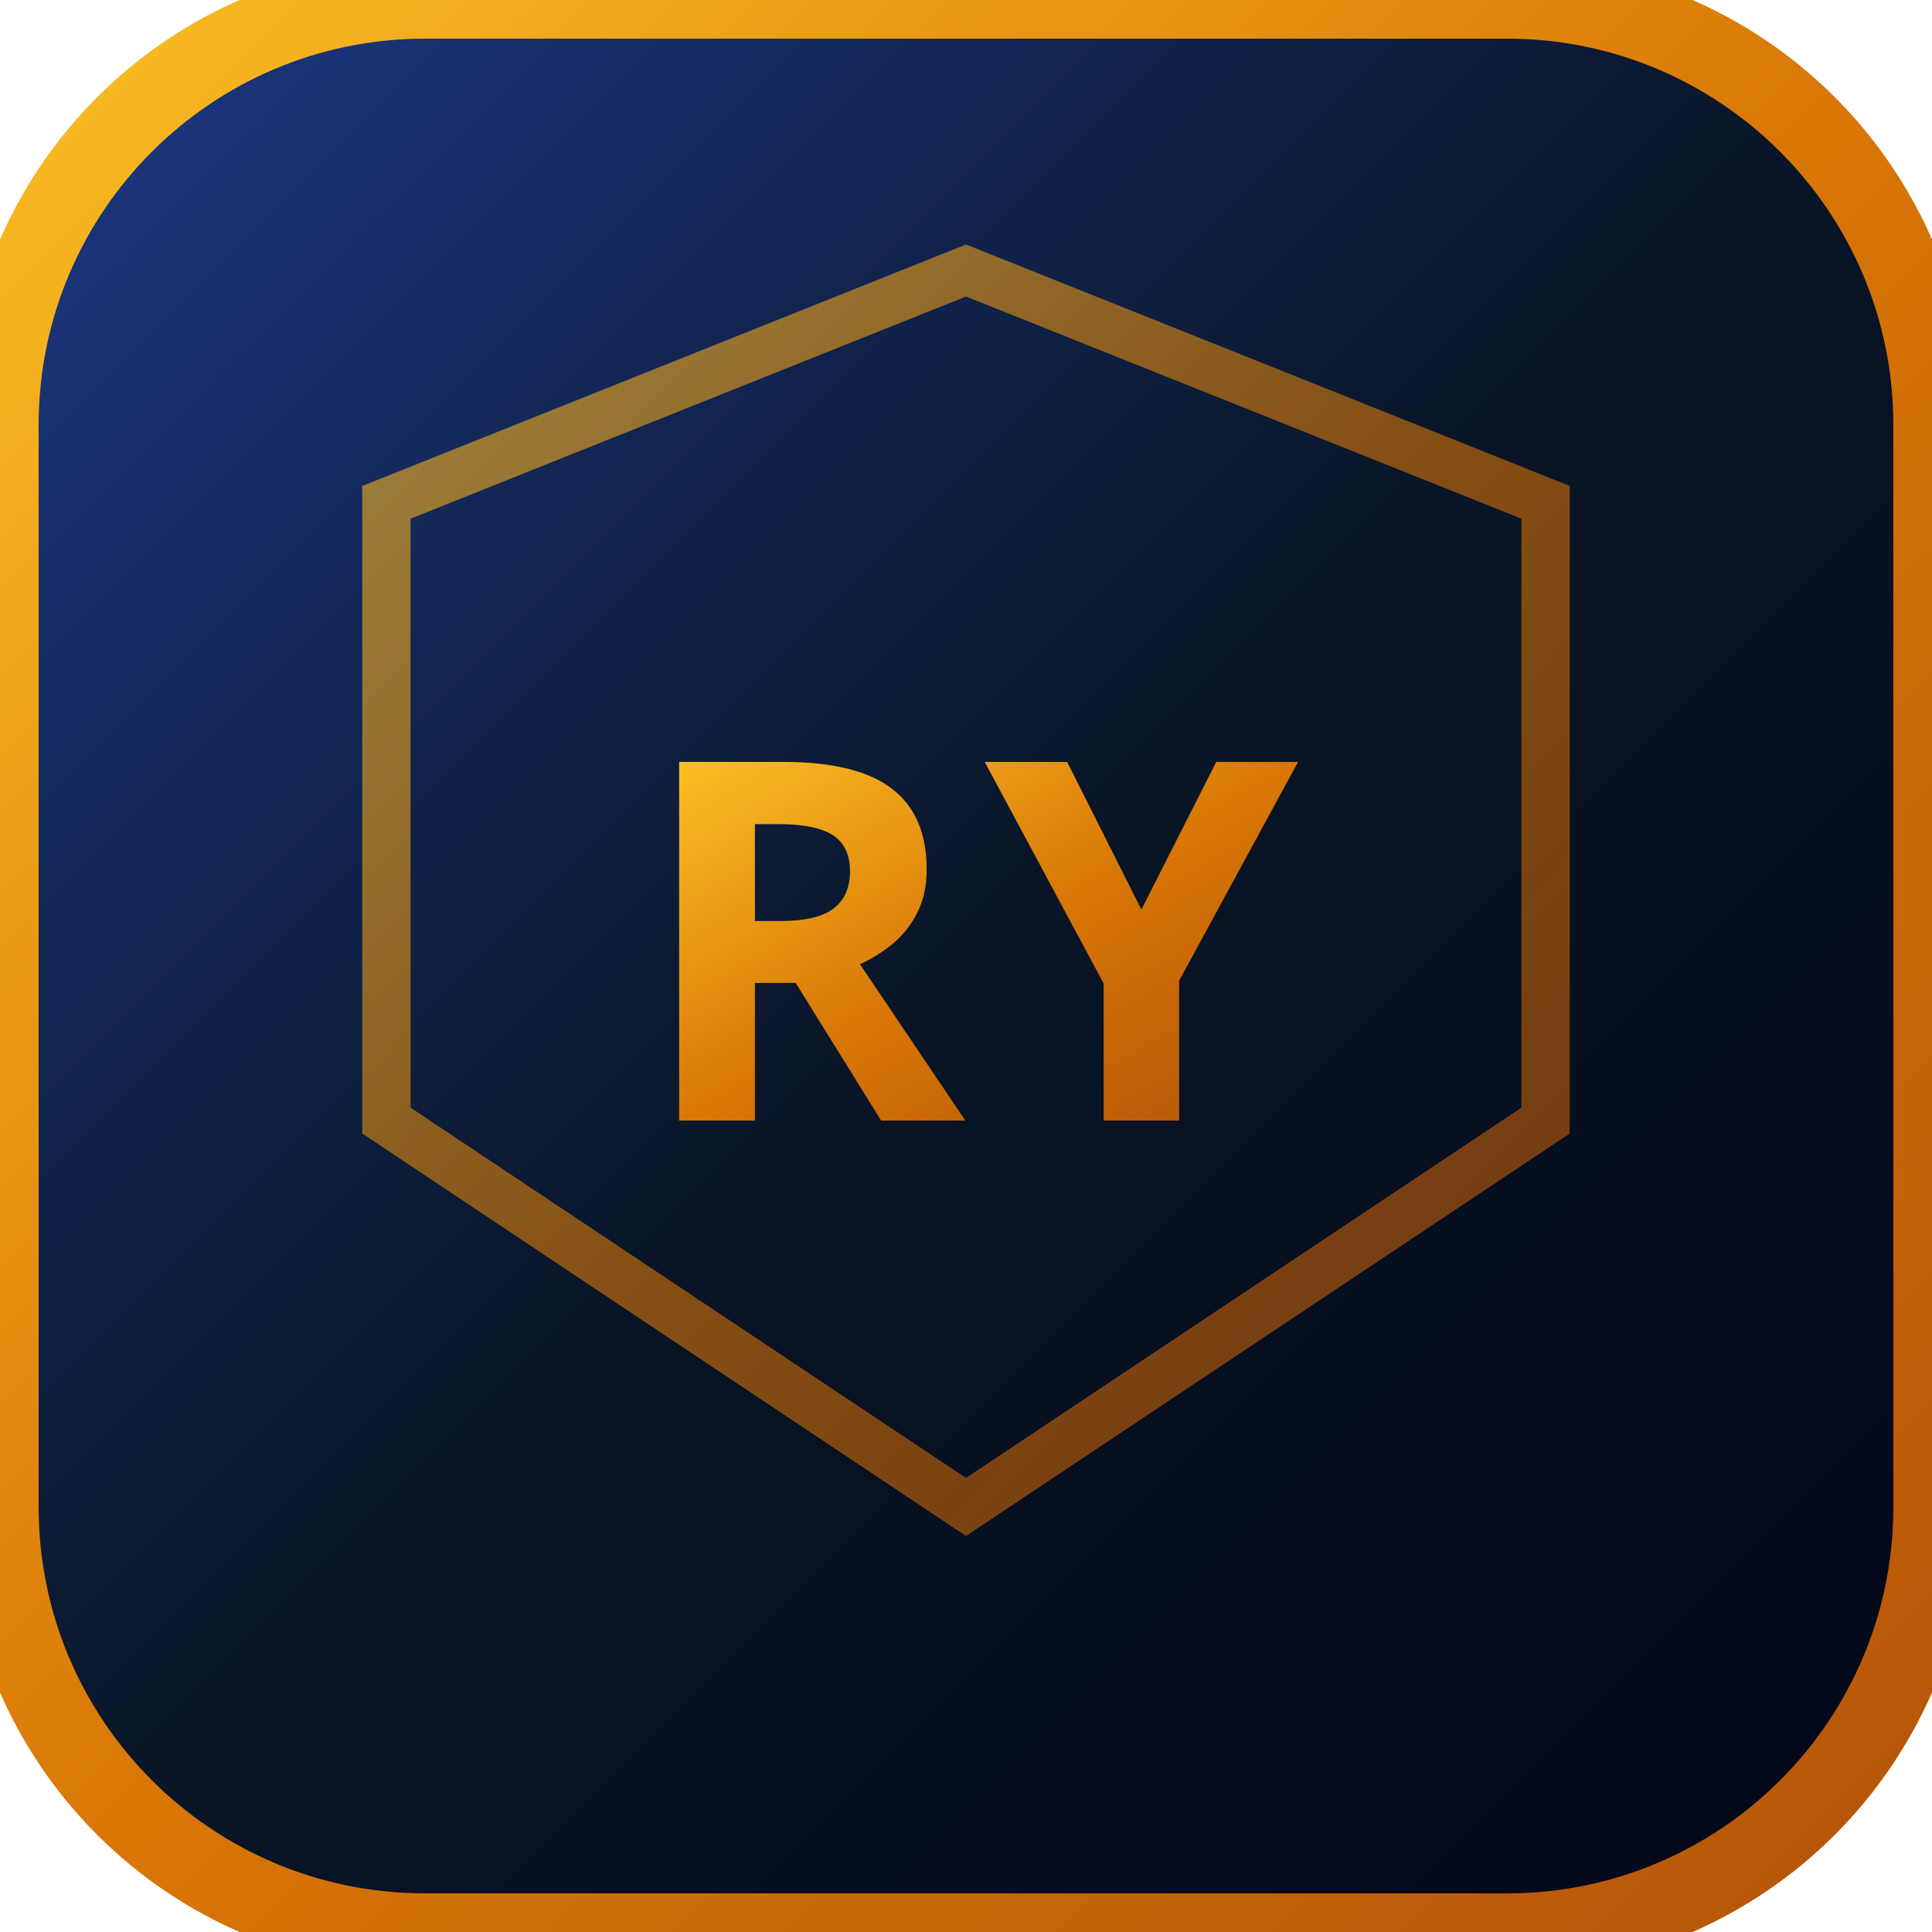
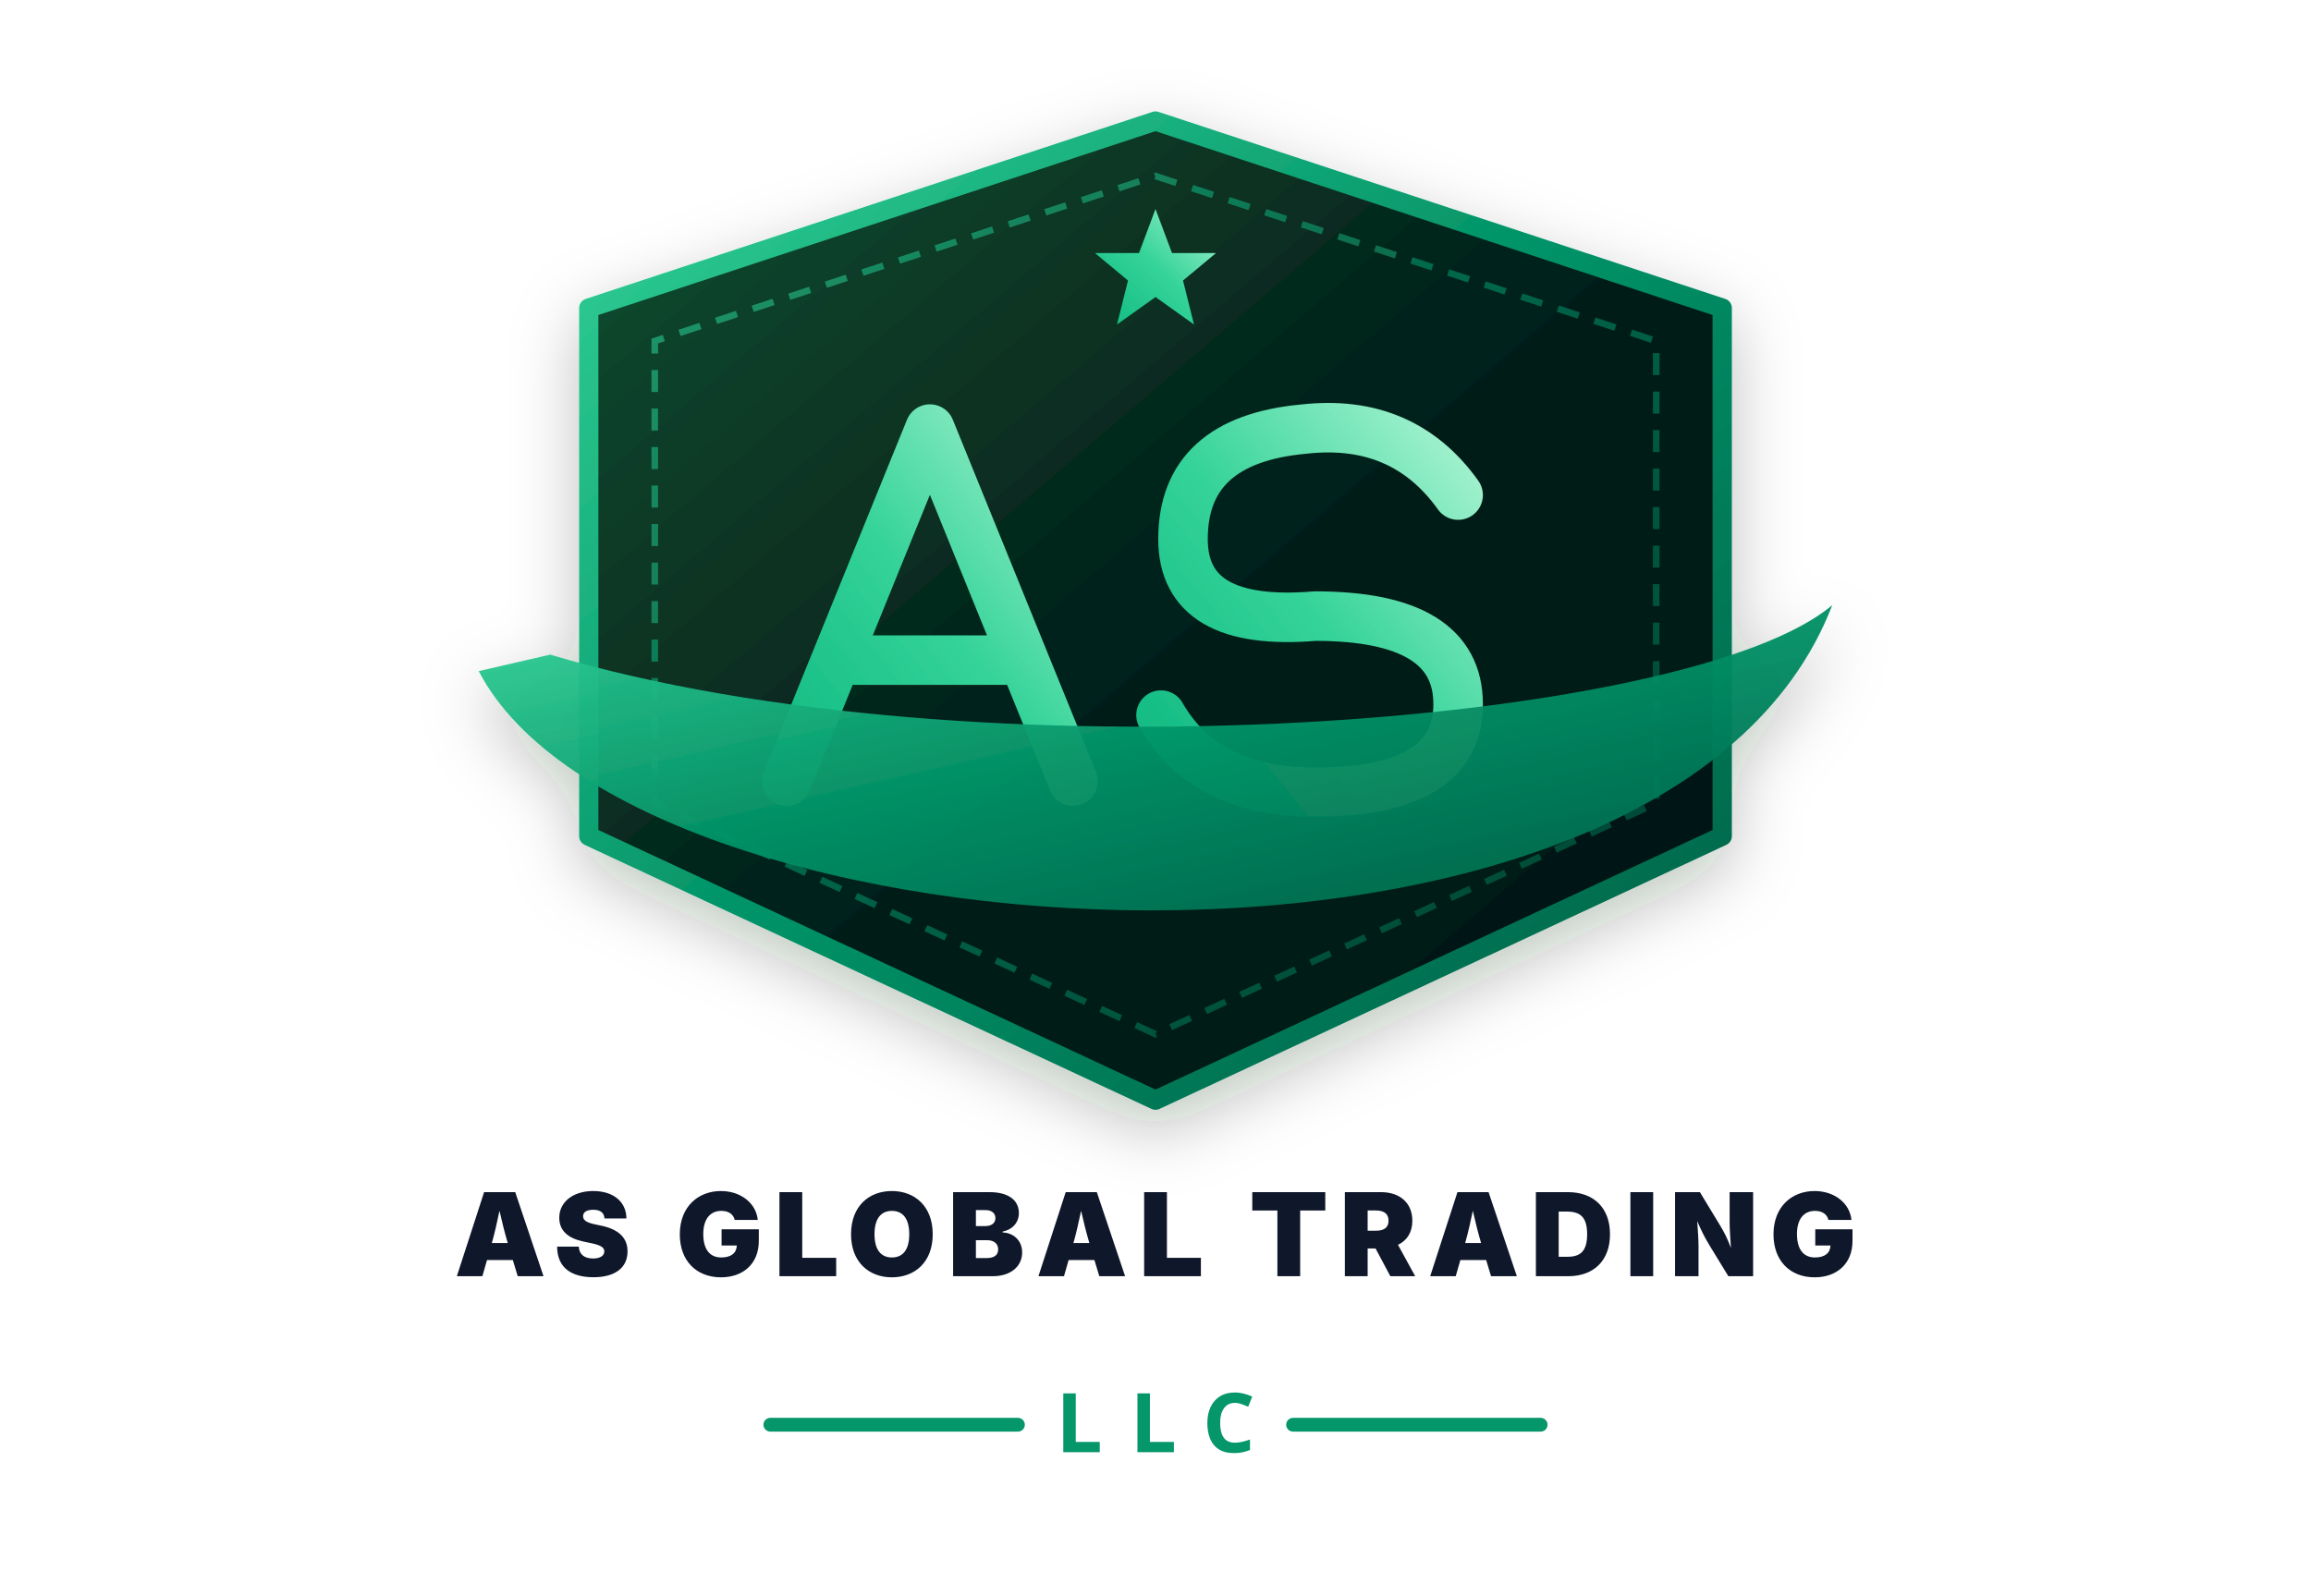
- <svg xmlns="http://www.w3.org/2000/svg" viewBox="0 0 100 100" fill="none">
+ <svg xmlns="http://www.w3.org/2000/svg" viewBox="0 0 420 290" fill="none">
  <defs>
-     <linearGradient id="ryFavGold" x1="0%" y1="0%" x2="100%" y2="100%">
-       <stop offset="0%" stop-color="#fbbf24" />
-       <stop offset="50%" stop-color="#d97706" />
-       <stop offset="100%" stop-color="#b45309" />
+     <linearGradient id="asGold" x1="0%" y1="0%" x2="100%" y2="100%">
+       <stop offset="0%" stop-color="#34d399" />
+       <stop offset="45%" stop-color="#059669" />
+       <stop offset="100%" stop-color="#065f46" />
    </linearGradient>
-     <linearGradient id="ryFavNavy" x1="0%" y1="0%" x2="100%" y2="100%">
-       <stop offset="0%" stop-color="#1e3a8a" />
-       <stop offset="50%" stop-color="#091526" />
-       <stop offset="100%" stop-color="#020617" />
+     <linearGradient id="asNavy" x1="0%" y1="0%" x2="100%" y2="100%">
+       <stop offset="0%" stop-color="#0f5132" />
+       <stop offset="50%" stop-color="#04201a" />
+       <stop offset="100%" stop-color="#021510" />
    </linearGradient>
+     <linearGradient id="asAccent" x1="0%" y1="100%" x2="100%" y2="0%">
+       <stop offset="0%" stop-color="#10b981" />
+       <stop offset="50%" stop-color="#34d399" />
+       <stop offset="100%" stop-color="#a7f3d0" />
+     </linearGradient>
+     <filter id="asShadow" x="-10%" y="-10%" width="120%" height="120%">
+       <feDropShadow dx="0" dy="4" stdDeviation="6" flood-color="#021510" flood-opacity="0.25" />
+     </filter>
  </defs>
-   <rect width="100" height="100" rx="22" fill="url(#ryFavNavy)" stroke="url(#ryFavGold)" stroke-width="4" />
-   <path d="M 50 14 L 80 26 L 80 58 L 50 78 L 20 58 L 20 26 Z" fill="none" stroke="url(#ryFavGold)" stroke-width="2.5" opacity="0.6" />
-   <text x="50" y="58" text-anchor="middle" font-family="'Plus Jakarta Sans', system-ui, sans-serif" font-size="26" font-weight="900" fill="url(#ryFavGold)" letter-spacing="1">RY</text>
+   <g transform="translate(65, 14)" filter="url(#asShadow)">
+     <path d="M 145 8 L 248 42 L 248 138 L 145 186 L 42 138 L 42 42 Z" fill="url(#asNavy)" stroke="url(#asGold)" stroke-width="3.5" stroke-linejoin="round" />
+     <path d="M 145 18 L 236 48 L 236 132 L 145 174 L 54 132 L 54 48 Z" fill="none" stroke="url(#asGold)" stroke-width="1.2" stroke-dasharray="4 3" opacity="0.6" />
+     <path d="M 78 128 L 104 64 L 130 128 M 88 106 L 120 106" fill="none" stroke="url(#asAccent)" stroke-width="9" stroke-linecap="round" stroke-linejoin="round" />
+     <path d="M 200 76 Q 190 62 172 64 Q 150 66 150 84 Q 150 100 174 98 Q 200 98 200 114 Q 200 130 174 130 Q 154 130 146 116" fill="none" stroke="url(#asAccent)" stroke-width="9" stroke-linecap="round" stroke-linejoin="round" />
+     <path d="M 22 108 C 50 162, 238 174, 268 96 C 242 118, 112 128, 35 105 Z" fill="url(#asGold)" opacity="0.95" />
+     <polygon points="145,24 148,32 156,32 150,37 152,45 145,40 138,45 140,37 134,32 142,32" fill="url(#asAccent)" />
+   </g>
+   <text x="210" y="232" text-anchor="middle" font-family="'Plus Jakarta Sans', system-ui, -apple-system, sans-serif" font-size="21" font-weight="900" fill="#0f172a" letter-spacing="2">
+     AS GLOBAL TRADING
+   </text>
+   <g transform="translate(210, 264)">
+     <line x1="-70" y1="-5" x2="-25" y2="-5" stroke="#059669" stroke-width="2.5" stroke-linecap="round" />
+     <text x="0" y="0" text-anchor="middle" font-family="'Plus Jakarta Sans', system-ui, sans-serif" font-size="15" font-weight="800" fill="#059669" letter-spacing="5">
+       LLC
+     </text>
+     <line x1="25" y1="-5" x2="70" y2="-5" stroke="#059669" stroke-width="2.5" stroke-linecap="round" />
+   </g>
</svg>
